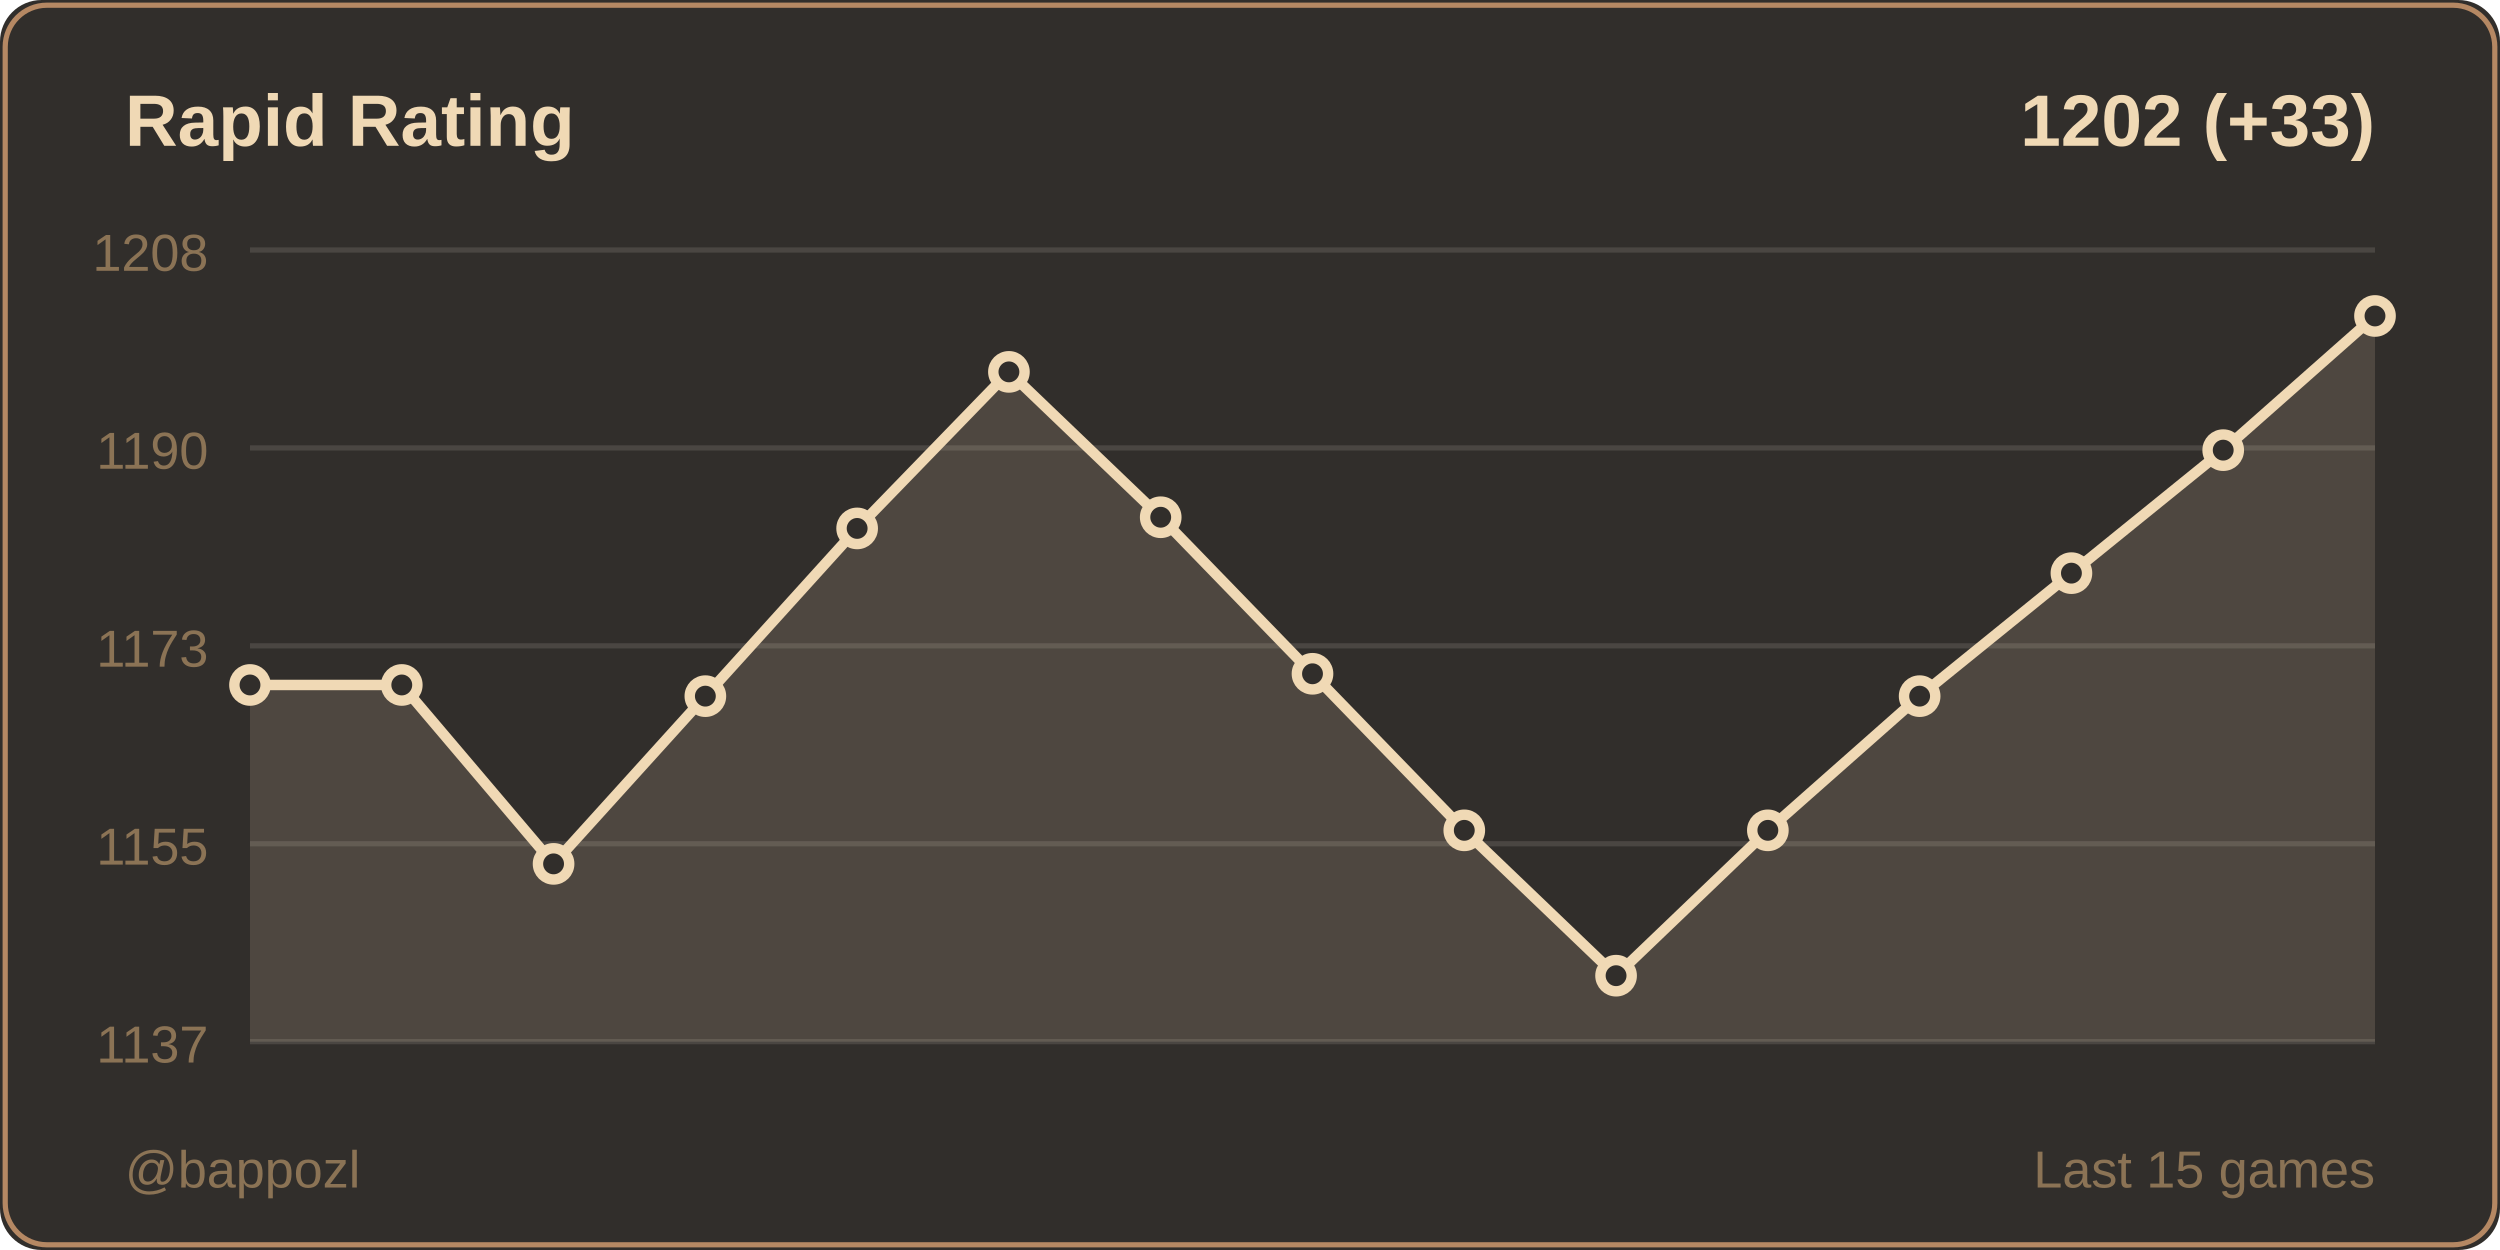
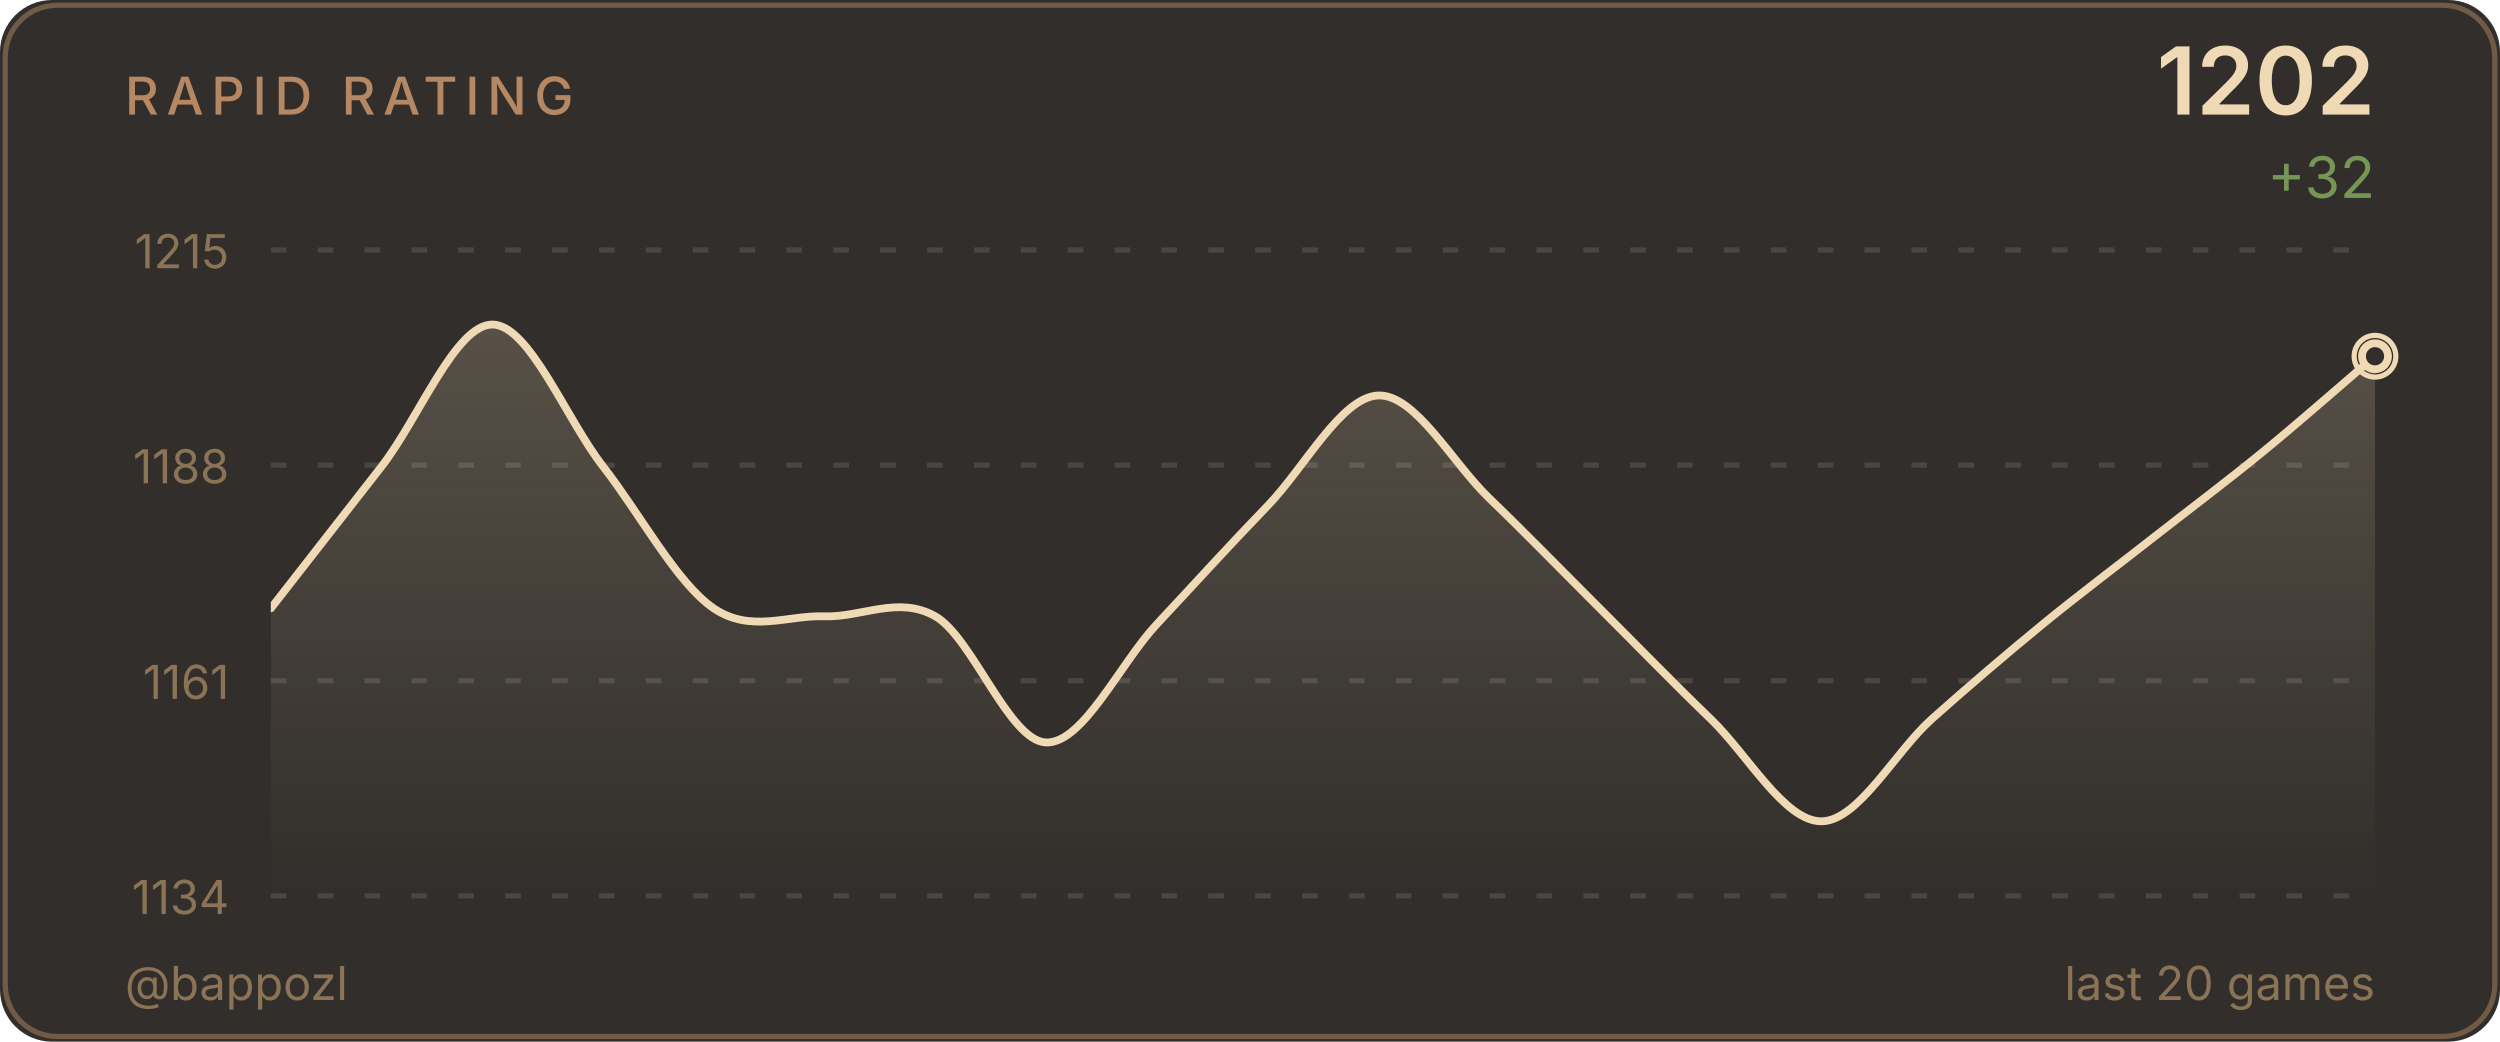
- <svg xmlns="http://www.w3.org/2000/svg" width="480" height="240">
-   <rect width="480" height="240" fill="#312e2b" rx="8" />
-   <rect x="1" y="1" width="478" height="238" fill="none" stroke="#b58863" rx="8" />
-   <text x="24" y="28" fill="#f0d9b5" font-size="14" font-weight="600" font-family="Segoe UI, Arial, sans-serif">
-     Rapid Rating
-   </text>
-   <text x="456" y="28" fill="#f0d9b5" font-size="14" font-weight="600" font-family="Segoe UI, Arial, sans-serif" text-anchor="end">
-     1202 (+33)
-   </text>
-   <line x1="48" y1="48" x2="456" y2="48" stroke="#4a4642" stroke-width="1" />
-   <text x="40" y="52" fill="#8b7355" font-size="10" font-family="Segoe UI, Arial, sans-serif" text-anchor="end">1208</text>
-   <line x1="48" y1="86" x2="456" y2="86" stroke="#4a4642" stroke-width="1" />
-   <text x="40" y="90" fill="#8b7355" font-size="10" font-family="Segoe UI, Arial, sans-serif" text-anchor="end">1190</text>
-   <line x1="48" y1="124" x2="456" y2="124" stroke="#4a4642" stroke-width="1" />
-   <text x="40" y="128" fill="#8b7355" font-size="10" font-family="Segoe UI, Arial, sans-serif" text-anchor="end">1173</text>
-   <line x1="48" y1="162" x2="456" y2="162" stroke="#4a4642" stroke-width="1" />
-   <text x="40" y="166" fill="#8b7355" font-size="10" font-family="Segoe UI, Arial, sans-serif" text-anchor="end">1155</text>
-   <line x1="48" y1="200" x2="456" y2="200" stroke="#4a4642" stroke-width="1" />
-   <text x="40" y="204" fill="#8b7355" font-size="10" font-family="Segoe UI, Arial, sans-serif" text-anchor="end">1137</text>
-   <polygon points="48,200 48,131.514 77.143,131.514 106.286,165.864 135.429,133.661 164.571,101.458 193.714,71.401 222.857,99.311 252,129.367 281.143,159.424 310.286,187.333 339.429,159.424 368.571,133.661 397.714,110.045 426.857,86.429 456,60.667 456,200" fill="#f0d9b5" opacity="0.15" />
-   <polyline points="48,131.514 77.143,131.514 106.286,165.864 135.429,133.661 164.571,101.458 193.714,71.401 222.857,99.311 252,129.367 281.143,159.424 310.286,187.333 339.429,159.424 368.571,133.661 397.714,110.045 426.857,86.429 456,60.667" fill="none" stroke="#f0d9b5" stroke-width="2" stroke-linecap="round" stroke-linejoin="round" />
-   <circle cx="48" cy="131.514" r="3" fill="#312e2b" stroke="#f0d9b5" stroke-width="2" />
-   <circle cx="77.143" cy="131.514" r="3" fill="#312e2b" stroke="#f0d9b5" stroke-width="2" />
-   <circle cx="106.286" cy="165.864" r="3" fill="#312e2b" stroke="#f0d9b5" stroke-width="2" />
-   <circle cx="135.429" cy="133.661" r="3" fill="#312e2b" stroke="#f0d9b5" stroke-width="2" />
-   <circle cx="164.571" cy="101.458" r="3" fill="#312e2b" stroke="#f0d9b5" stroke-width="2" />
-   <circle cx="193.714" cy="71.401" r="3" fill="#312e2b" stroke="#f0d9b5" stroke-width="2" />
-   <circle cx="222.857" cy="99.311" r="3" fill="#312e2b" stroke="#f0d9b5" stroke-width="2" />
-   <circle cx="252" cy="129.367" r="3" fill="#312e2b" stroke="#f0d9b5" stroke-width="2" />
-   <circle cx="281.143" cy="159.424" r="3" fill="#312e2b" stroke="#f0d9b5" stroke-width="2" />
-   <circle cx="310.286" cy="187.333" r="3" fill="#312e2b" stroke="#f0d9b5" stroke-width="2" />
-   <circle cx="339.429" cy="159.424" r="3" fill="#312e2b" stroke="#f0d9b5" stroke-width="2" />
-   <circle cx="368.571" cy="133.661" r="3" fill="#312e2b" stroke="#f0d9b5" stroke-width="2" />
-   <circle cx="397.714" cy="110.045" r="3" fill="#312e2b" stroke="#f0d9b5" stroke-width="2" />
-   <circle cx="426.857" cy="86.429" r="3" fill="#312e2b" stroke="#f0d9b5" stroke-width="2" />
-   <circle cx="456" cy="60.667" r="3" fill="#312e2b" stroke="#f0d9b5" stroke-width="2" />
-   <text x="24" y="228" fill="#8b7355" font-size="10" font-family="Segoe UI, Arial, sans-serif">
-     @bappozl
-   </text>
-   <text x="456" y="228" fill="#8b7355" font-size="10" font-family="Segoe UI, Arial, sans-serif" text-anchor="end">
-     Last 15 games
-   </text>
+ <svg xmlns="http://www.w3.org/2000/svg" width="480" height="200" viewBox="0 0 480 200">
+   <defs>
+     <linearGradient id="ag" x1="0" y1="0" x2="0" y2="1">
+       <stop offset="0%" stop-color="#f0d9b5" stop-opacity="0.2" />
+       <stop offset="100%" stop-color="#f0d9b5" stop-opacity="0" />
+     </linearGradient>
+     <clipPath id="cc">
+       <rect x="52" y="48" width="404" height="124" />
+     </clipPath>
+   </defs>
+   <style>@keyframes p{0%,100%{r:4;opacity:.5}50%{r:9;opacity:0}}.pr{animation:p 2.5s ease-in-out infinite}</style>
+   <rect width="480" height="200" fill="#312e2b" rx="10" />
+   <rect x="1" y="1" width="478" height="198" fill="none" stroke="#b58863" rx="10" stroke-opacity="0.5" />
+   <text x="24" y="22" fill="#b58863" font-size="10" font-weight="500" font-family="-apple-system,BlinkMacSystemFont,'Segoe UI',sans-serif" letter-spacing="1.5">RAPID RATING</text>
+   <text x="456" y="22" fill="#f0d9b5" font-size="18" font-weight="600" font-family="-apple-system,BlinkMacSystemFont,'Segoe UI',sans-serif" text-anchor="end">1202</text>
+   <text x="456" y="38" fill="#769656" font-size="11" font-family="-apple-system,BlinkMacSystemFont,'Segoe UI',sans-serif" text-anchor="end">+32</text>
+   <line x1="52" y1="48.0" x2="456" y2="48.0" stroke="#4a4642" stroke-width="1" stroke-dasharray="3,6" />
+   <text x="44" y="51.5" fill="#8b7355" font-size="9" font-family="-apple-system,BlinkMacSystemFont,'Segoe UI',sans-serif" text-anchor="end">1215</text>
+   <line x1="52" y1="89.3" x2="456" y2="89.3" stroke="#4a4642" stroke-width="1" stroke-dasharray="3,6" />
+   <text x="44" y="92.8" fill="#8b7355" font-size="9" font-family="-apple-system,BlinkMacSystemFont,'Segoe UI',sans-serif" text-anchor="end">1188</text>
+   <line x1="52" y1="130.7" x2="456" y2="130.7" stroke="#4a4642" stroke-width="1" stroke-dasharray="3,6" />
+   <text x="44" y="134.2" fill="#8b7355" font-size="9" font-family="-apple-system,BlinkMacSystemFont,'Segoe UI',sans-serif" text-anchor="end">1161</text>
+   <line x1="52" y1="172.0" x2="456" y2="172.0" stroke="#4a4642" stroke-width="1" stroke-dasharray="3,6" />
+   <text x="44" y="175.5" fill="#8b7355" font-size="9" font-family="-apple-system,BlinkMacSystemFont,'Segoe UI',sans-serif" text-anchor="end">1134</text>
+   <path d="M 52.00 116.81 C 55.54 112.27 66.18 98.64 73.26 89.56 C 80.35 80.48 87.44 62.31 94.53 62.31 C 101.61 62.31 108.70 80.48 115.79 89.56 C 122.88 98.64 129.96 112.02 137.05 116.81 C 144.14 121.61 151.23 118.07 158.32 118.33 C 165.40 118.58 172.49 114.29 179.58 118.33 C 186.67 122.36 193.75 142.30 200.84 142.55 C 207.93 142.80 215.02 127.41 222.11 119.84 C 229.19 112.27 236.28 104.45 243.37 97.13 C 250.46 89.81 257.54 76.19 264.63 75.93 C 271.72 75.68 278.81 88.80 285.89 95.62 C 292.98 102.43 300.07 109.75 307.16 116.81 C 314.25 123.88 321.33 131.20 328.42 138.01 C 335.51 144.82 342.60 157.69 349.68 157.69 C 356.77 157.69 363.86 144.32 370.95 138.01 C 378.04 131.70 385.12 125.65 392.21 119.84 C 399.30 114.04 406.39 108.74 413.47 103.19 C 420.56 97.64 427.65 92.34 434.74 86.53 C 441.82 80.73 452.46 71.39 456.00 68.36 L 456.00,172.00 L 52.00,172.00 Z" fill="url(#ag)" clip-path="url(#cc)" />
+   <path d="M 52.00 116.81 C 55.54 112.27 66.18 98.64 73.26 89.56 C 80.35 80.48 87.44 62.31 94.53 62.31 C 101.61 62.31 108.70 80.48 115.79 89.56 C 122.88 98.64 129.96 112.02 137.05 116.81 C 144.14 121.61 151.23 118.07 158.32 118.33 C 165.40 118.58 172.49 114.29 179.58 118.33 C 186.67 122.36 193.75 142.30 200.84 142.55 C 207.93 142.80 215.02 127.41 222.11 119.84 C 229.19 112.27 236.28 104.45 243.37 97.13 C 250.46 89.81 257.54 76.19 264.63 75.93 C 271.72 75.68 278.81 88.80 285.89 95.62 C 292.98 102.43 300.07 109.75 307.16 116.81 C 314.25 123.88 321.33 131.20 328.42 138.01 C 335.51 144.82 342.60 157.69 349.68 157.69 C 356.77 157.69 363.86 144.32 370.95 138.01 C 378.04 131.70 385.12 125.65 392.21 119.84 C 399.30 114.04 406.39 108.74 413.47 103.19 C 420.56 97.64 427.65 92.34 434.74 86.53 C 441.82 80.73 452.46 71.39 456.00 68.36" fill="none" stroke="#f0d9b5" stroke-width="1.5" stroke-linecap="round" stroke-linejoin="round" clip-path="url(#cc)" />
+   <circle cx="456.0" cy="68.4" r="4" fill="none" stroke="#f0d9b5" stroke-width="1" class="pr" />
+   <circle cx="456.0" cy="68.4" r="2.5" fill="#312e2b" stroke="#f0d9b5" stroke-width="1.5" />
+   <text x="24" y="192" fill="#8b7355" font-size="9" font-family="-apple-system,BlinkMacSystemFont,'Segoe UI',sans-serif">@bappozl</text>
+   <text x="456" y="192" fill="#8b7355" font-size="9" font-family="-apple-system,BlinkMacSystemFont,'Segoe UI',sans-serif" text-anchor="end">last 20 games</text>
</svg>
